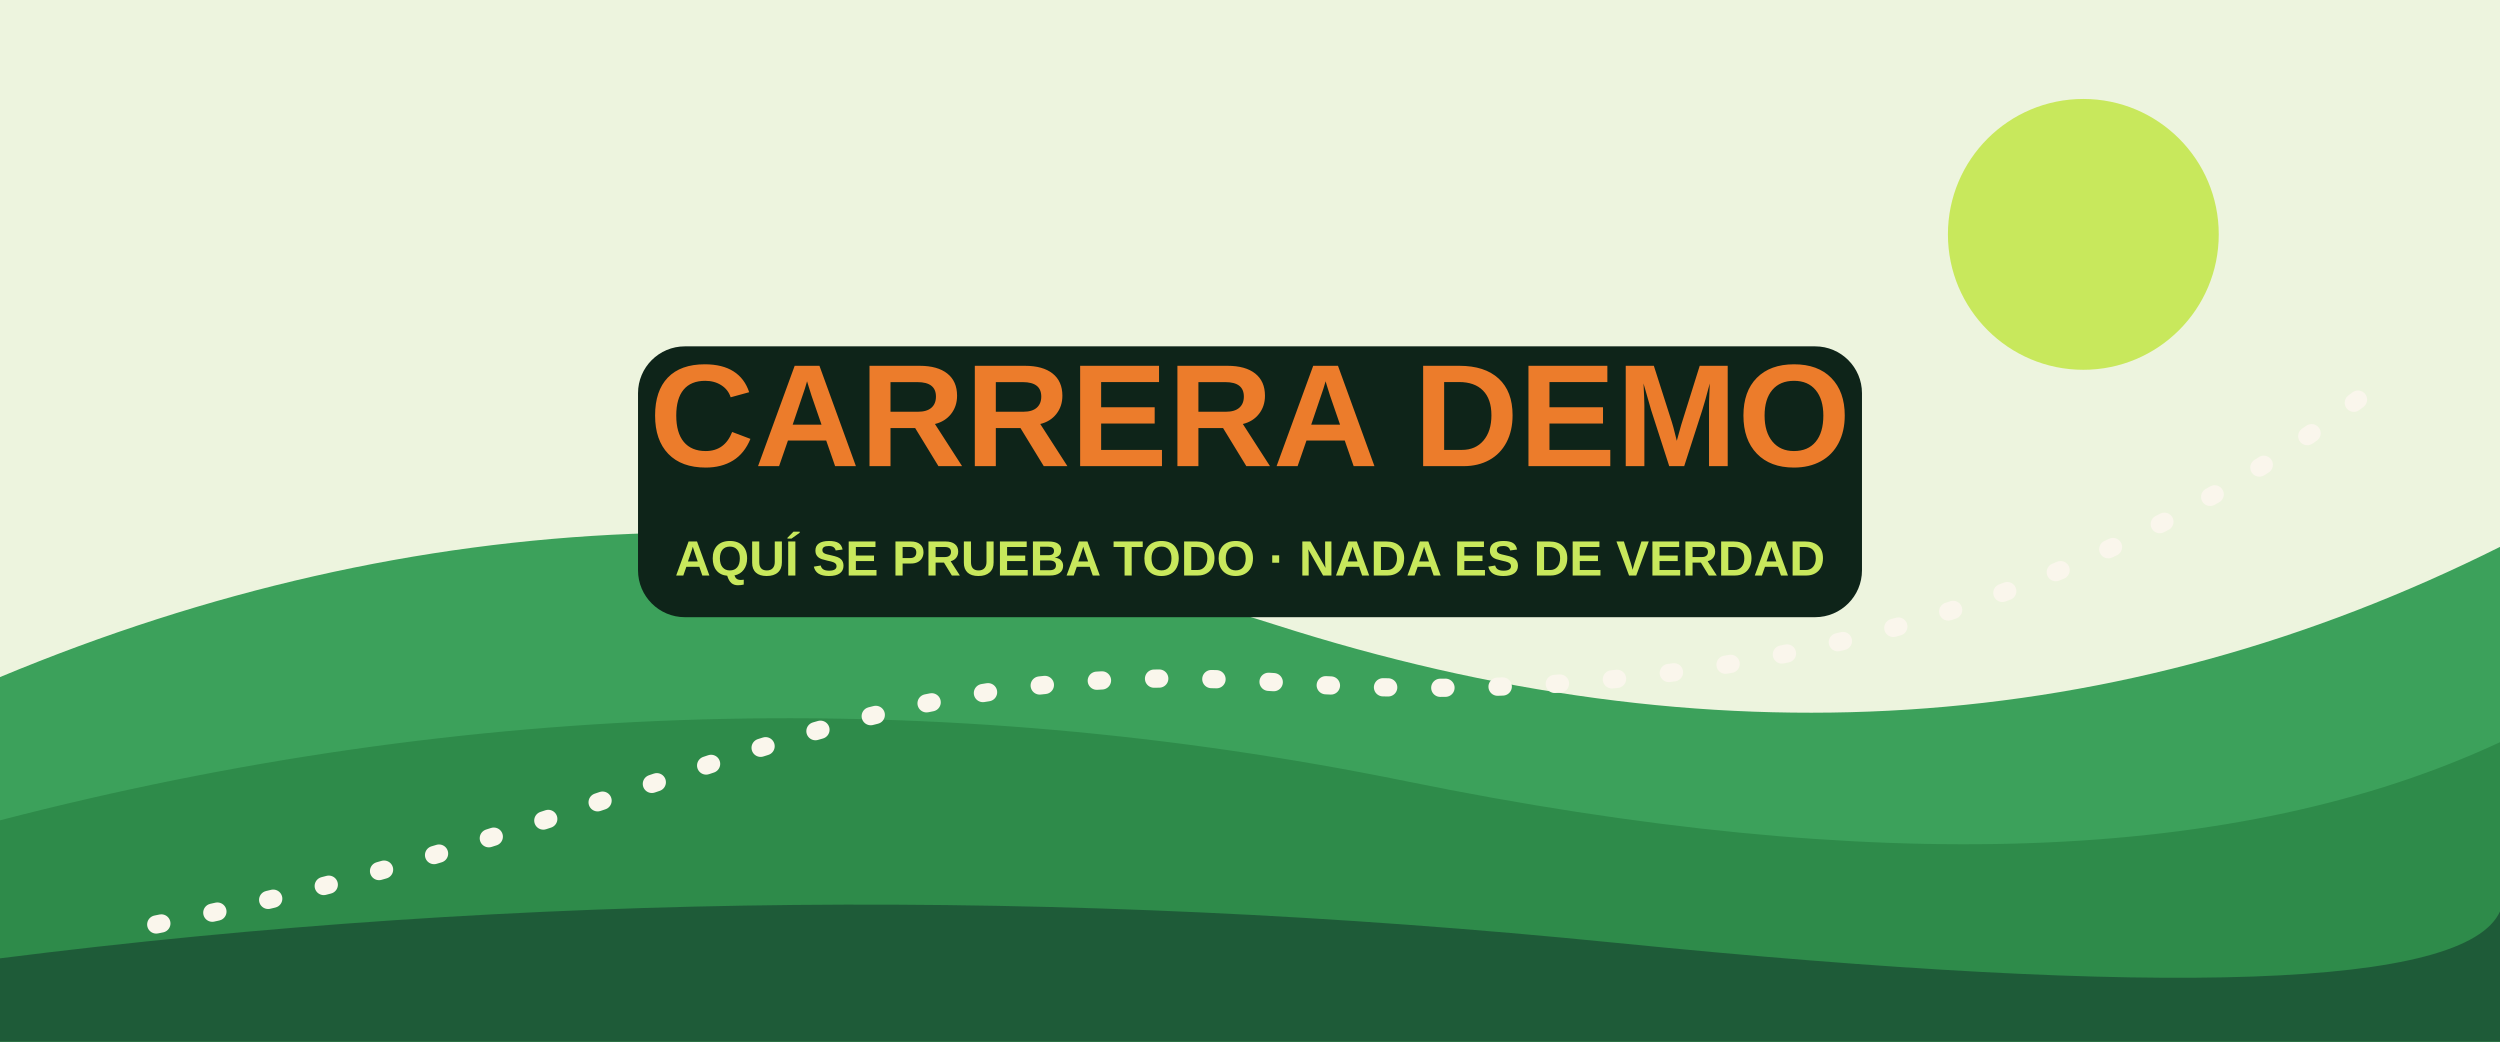
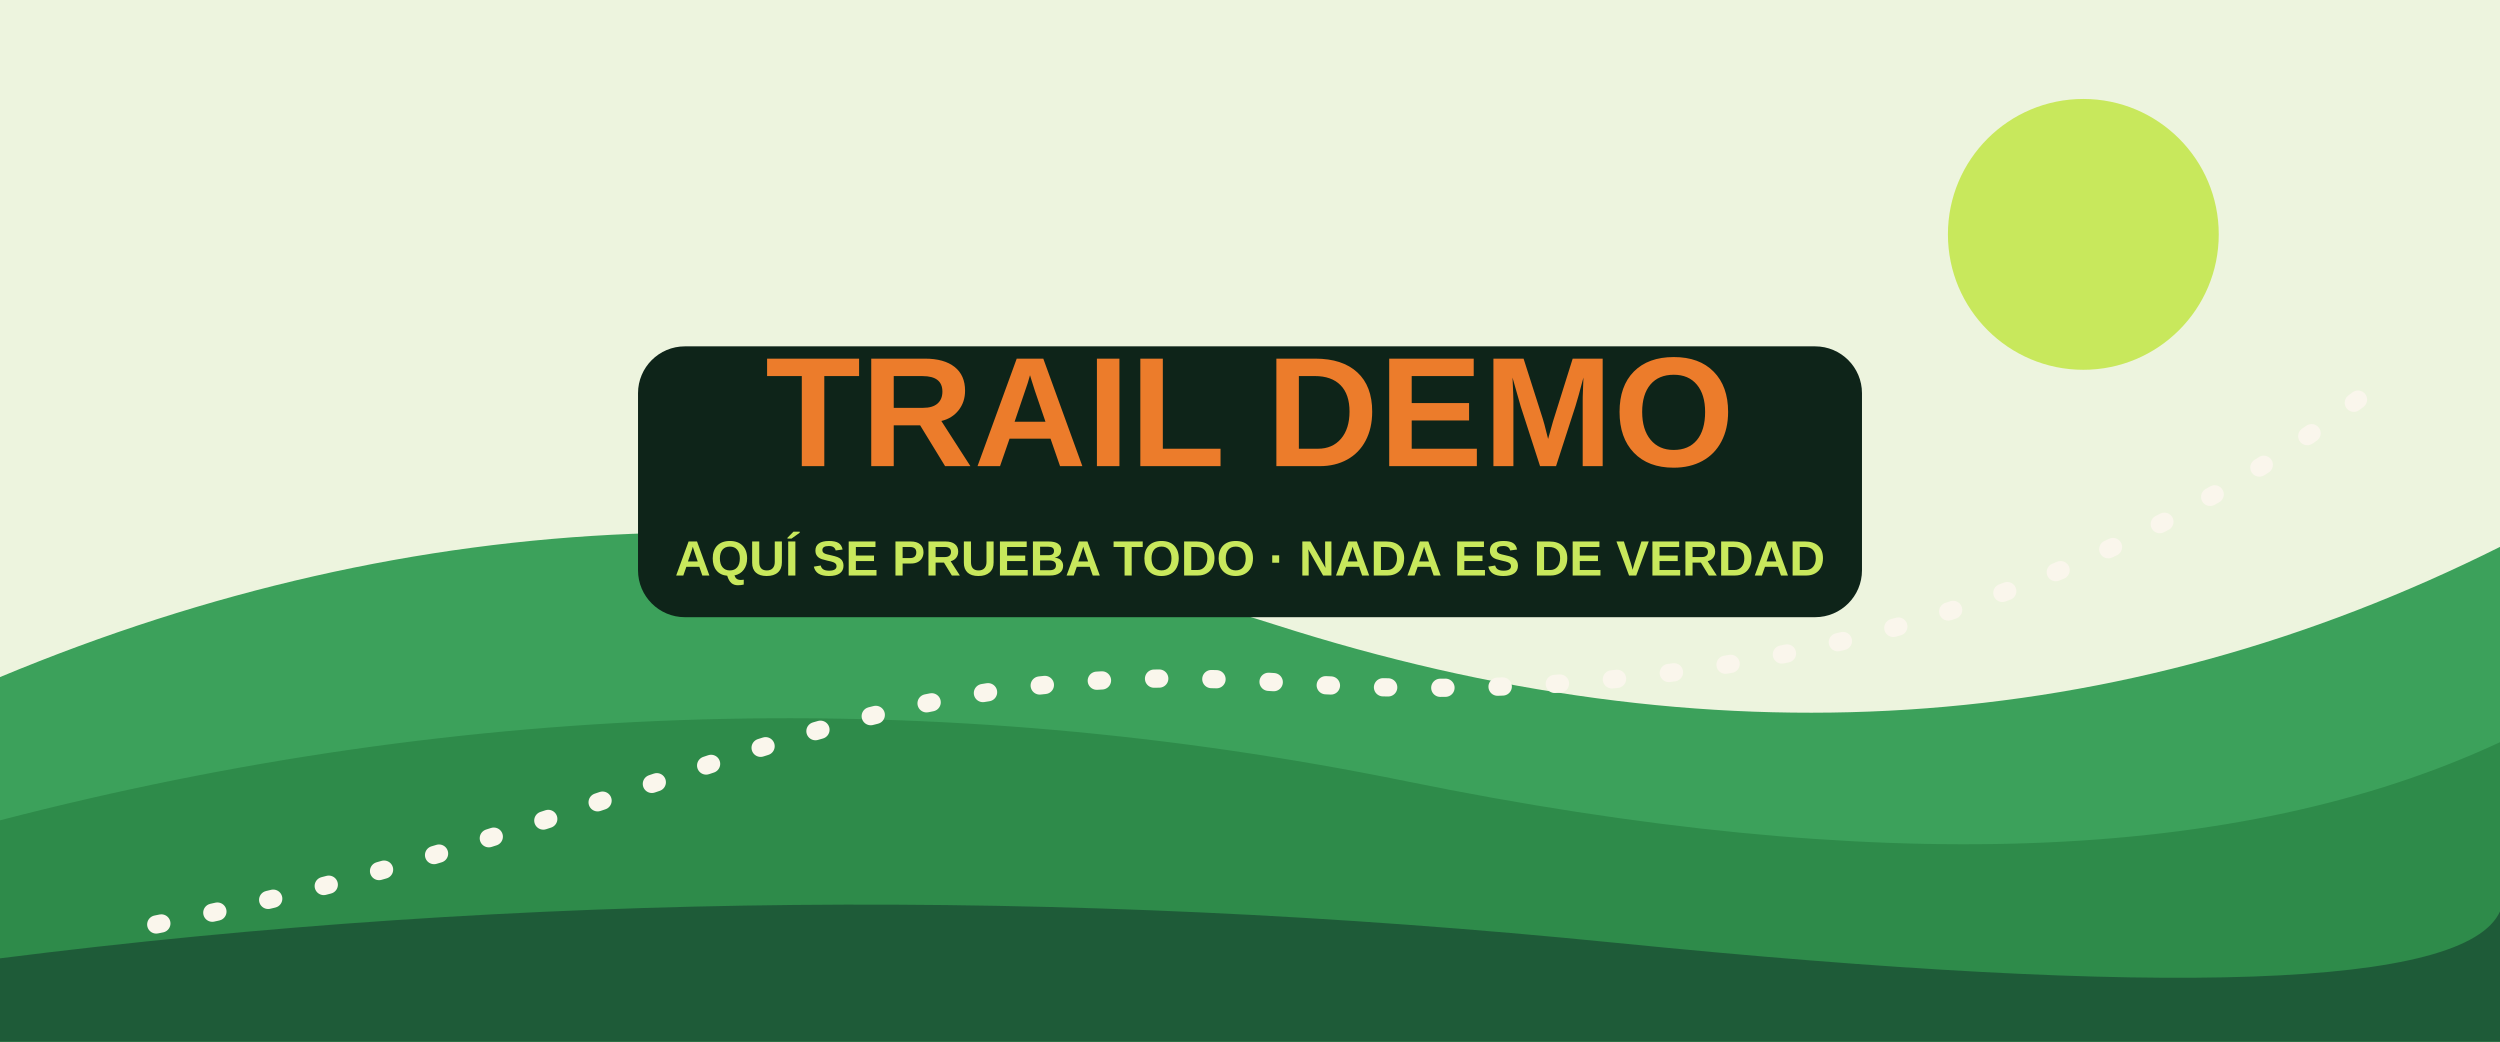
<svg xmlns="http://www.w3.org/2000/svg" viewBox="0 0 960 400" role="img" aria-label="Carrera Demo portada">
  <rect width="960" height="400" fill="#EDF4DE" />
  <circle cx="800" cy="90" r="52" fill="#C8E85C" />
  <path d="M0 260 Q240 160 490 240 T960 210 V400 H0 Z" fill="#3CA15B" />
  <path d="M0 315 Q270 245 540 300 T960 285 V400 H0 Z" fill="#2E8B4A" />
  <path d="M0 368 Q300 330 620 362 T960 350 V400 H0 Z" fill="#1E5B38" />
  <path d="M60 355 C 260 315, 320 250, 490 262 S 800 235, 910 150" fill="none" stroke="#FAF6EC" stroke-width="7" stroke-linecap="round" stroke-dasharray="2 20" />
  <g transform="translate(480 185)">
    <rect x="-235" y="-52" width="470" height="104" rx="18" fill="#0E2419" />
-     <text x="0" y="-6" font-family="Arial, sans-serif" font-weight="900" font-size="56" fill="#EC7C2B" text-anchor="middle">CARRERA DEMO</text>
+     <text x="0" y="-6" font-family="Arial, sans-serif" font-weight="900" font-size="60" fill="#EC7C2B" text-anchor="middle">TRAIL DEMO</text>
    <text x="0" y="36" font-family="Arial, sans-serif" font-weight="700" font-size="19" fill="#C8E85C" text-anchor="middle">AQUÍ SE PRUEBA TODO · NADA ES DE VERDAD</text>
  </g>
</svg>
